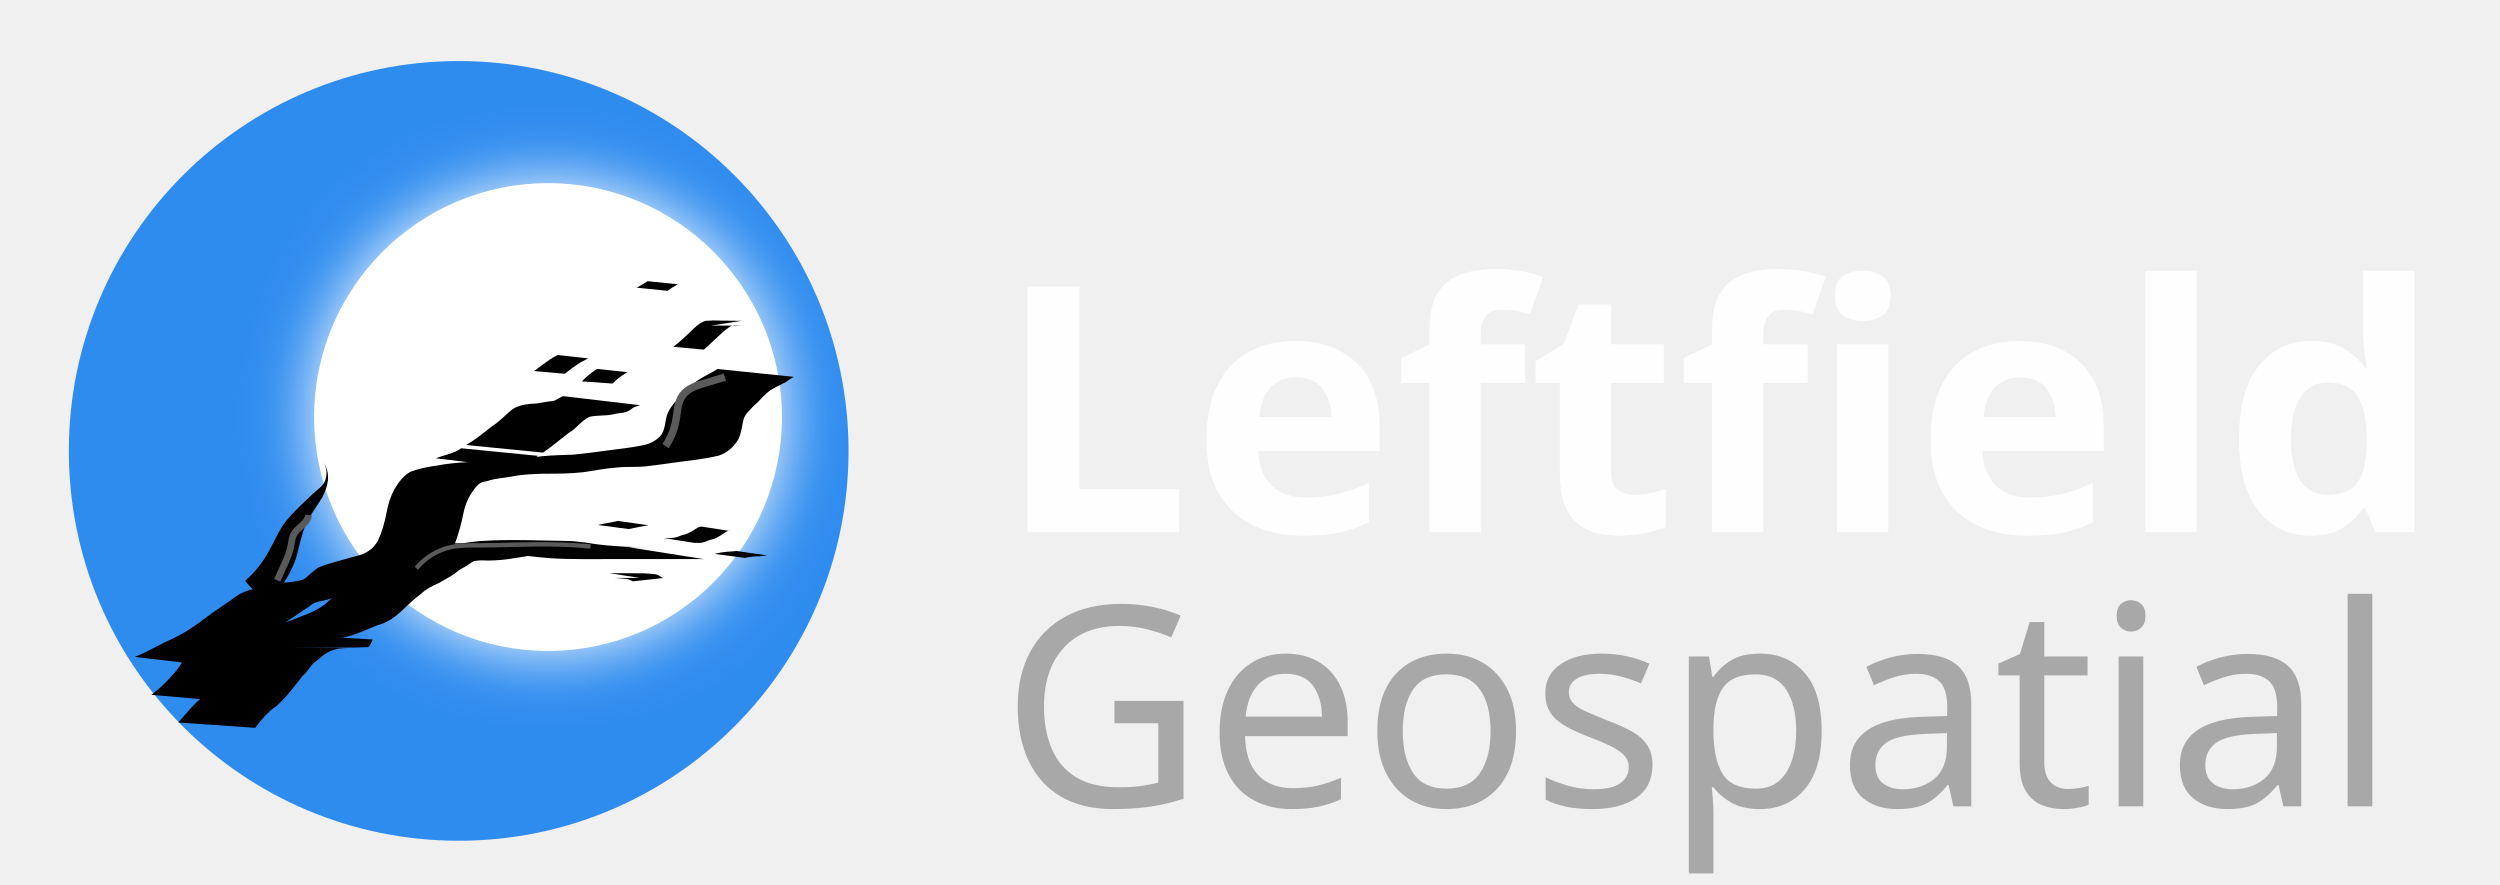
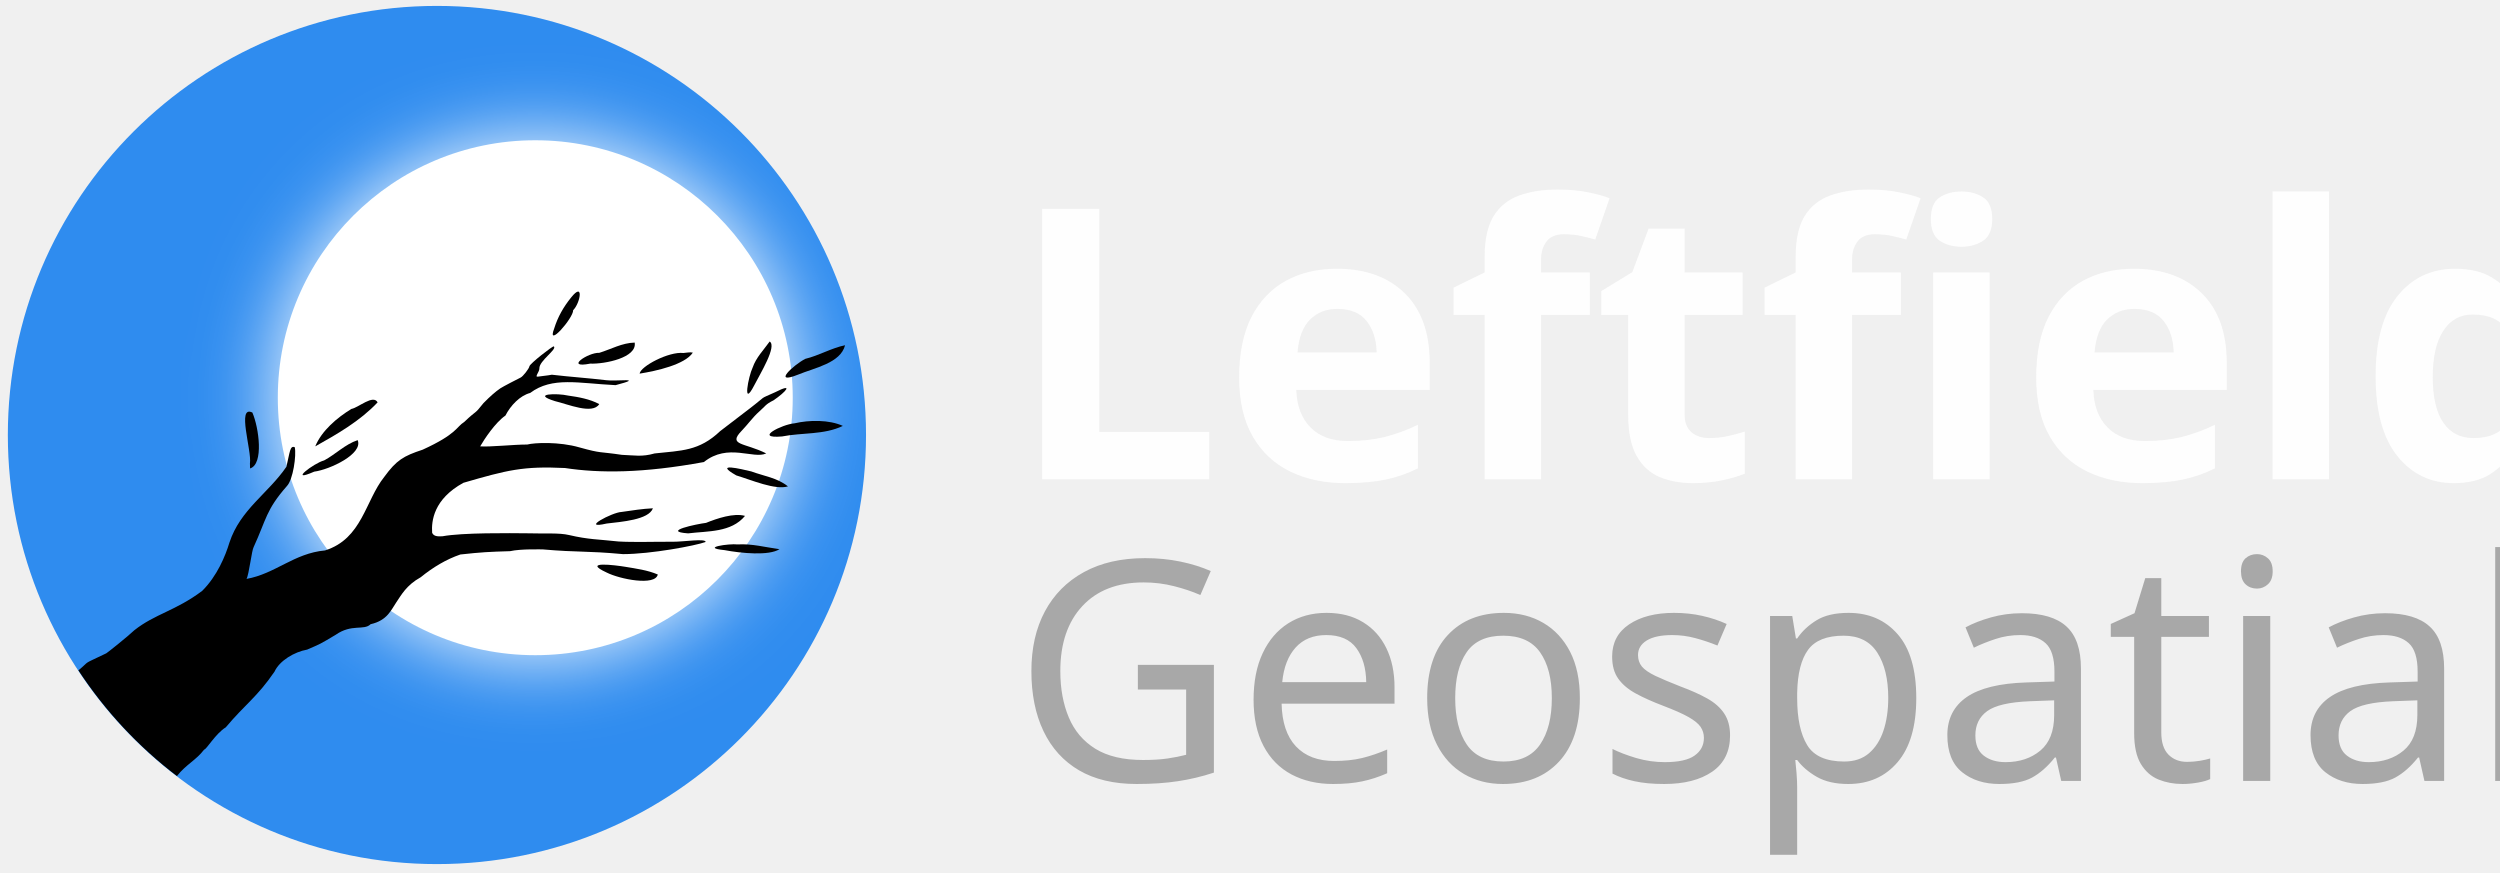
- <svg xmlns="http://www.w3.org/2000/svg" width="164mm" height="58mm" viewBox="0 0 164 58" version="1.1" id="svg37476">
+ <svg xmlns="http://www.w3.org/2000/svg" width="149mm" height="52mm" viewBox="0 0 149 52" version="1.1" id="svg37476">
  <defs id="defs37473">
    <rect x="240.456" y="31.67" width="472.702" height="174.771" id="rect62766" />
    <filter style="color-interpolation-filters:sRGB" id="filter48949" x="-0.164" y="-0.164" width="1.328" height="1.328">
      <feFlood flood-opacity="1" flood-color="rgb(255,255,255)" result="flood" id="feFlood48939" />
      <feComposite in="flood" in2="SourceGraphic" operator="in" result="composite1" id="feComposite48941" />
      <feGaussianBlur in="composite1" stdDeviation="4.1" result="blur" id="feGaussianBlur48943" />
      <feOffset dx="0" dy="0" result="offset" id="feOffset48945" />
      <feComposite in="SourceGraphic" in2="offset" operator="over" result="composite2" id="feComposite48947" />
    </filter>
    <rect x="240.456" y="31.67" width="281.51" height="83.28" id="rect62766-8" />
    <rect x="240.456" y="31.67" width="281.51" height="83.28" id="rect62766-4" />
    <rect x="240.456" y="31.67" width="453.934" height="139.582" id="rect62766-3" />
+     <filter style="color-interpolation-filters:sRGB" id="filter48949-4" x="-0.192" y="-0.192" width="1.384" height="1.384">
+       <feFlood flood-opacity="1" flood-color="rgb(255,255,255)" result="flood" id="feFlood48939-2" />
+       <feComposite in="flood" in2="SourceGraphic" operator="in" result="composite1" id="feComposite48941-8" />
+       <feGaussianBlur in="composite1" stdDeviation="4.8" result="blur" id="feGaussianBlur48943-6" />
+       <feOffset dx="0" dy="0" result="offset" id="feOffset48945-0" />
+       <feComposite in="SourceGraphic" in2="offset" operator="over" result="composite2" id="feComposite48947-9" />
+     </filter>
+     <filter style="color-interpolation-filters:sRGB" id="filter48949-0" x="-0.192" y="-0.192" width="1.384" height="1.384">
+       <feFlood flood-opacity="1" flood-color="rgb(255,255,255)" result="flood" id="feFlood48939-27" />
+       <feComposite in="flood" in2="SourceGraphic" operator="in" result="composite1" id="feComposite48941-0" />
+       <feGaussianBlur in="composite1" stdDeviation="4.8" result="blur" id="feGaussianBlur48943-0" />
+       <feOffset dx="0" dy="0" result="offset" id="feOffset48945-2" />
+       <feComposite in="SourceGraphic" in2="offset" operator="over" result="composite2" id="feComposite48947-8" />
+     </filter>
  </defs>
  <g id="layer1">
-     <circle style="fill:#2f8cef;fill-opacity:1;stroke:none;stroke-width:1.905;stroke-dasharray:none;stroke-opacity:0.996" id="path38012" cx="30.09" cy="29.579" r="25.574" />
-     <circle style="fill:#ffffff;fill-opacity:0.996;stroke:none;stroke-width:1.965;stroke-dasharray:none;stroke-opacity:1;filter:url(#filter48949)" id="path47820" cx="66.454" cy="50.141" r="30" transform="matrix(0.5114905,0,0,0.5114905,1.960136,1.711178)" />
-     <path style="fill:#000000;fill-opacity:1;stroke:none;stroke-width:1.005;stroke-dasharray:none;stroke-opacity:1" id="path49365" d="m 13.867,43.68 c 0.633,-0.295 1.225,-0.673 1.867,-0.949 0.595,-0.206 1.094,-0.57 1.625,-0.89 0.53,-0.396 1.06,-0.79 1.599,-1.174 0.454,-0.275 0.874,-0.6 1.327,-0.876 0.322,-0.342 0.796,-0.341 1.219,-0.458 0.646,-0.236 1.339,-0.318 2.021,-0.38 0.536,0.01 1.02,-0.09 1.441,-0.431 0.237,-0.33 0.529,-0.618 0.92,-0.738 0.84,-0.215 1.676,-0.444 2.511,-0.677 0.69,-0.211 1.121,-0.739 1.413,-1.37 0.261,-0.658 0.446,-1.344 0.583,-2.038 0.098,-0.489 0.266,-0.948 0.545,-1.362 0.299,-0.416 0.451,-0.715 0.993,-0.768 0.538,-0.194 1.112,-0.204 1.666,-0.314 0.694,-0.139 1.402,-0.161 2.107,-0.179 0.866,0.002 1.725,-0.006 2.585,-0.102 0.735,-0.117 1.459,-0.252 2.203,-0.306 0.695,-0.076 1.401,0.006 2.09,-0.103 0.715,-0.076 1.423,-0.195 2.137,-0.285 0.811,-0.09 1.619,-0.205 2.416,-0.386 0.573,-0.192 0.998,-0.564 1.301,-1.078 0.206,-0.421 0.232,-0.891 0.349,-1.339 0.123,-0.37 0.444,-0.599 0.687,-0.884 0.295,-0.217 0.5,-0.523 0.778,-0.759 0.368,-0.356 0.859,-0.531 1.302,-0.77 0.337,-0.244 0.164,-0.129 0.518,-0.344 0,0 -5.01,-0.512 -5.01,-0.512 v 0 c -0.351,0.219 -0.175,0.116 -0.528,0.308 -0.48,0.244 -0.942,0.519 -1.324,0.906 -0.262,0.269 -0.534,0.527 -0.79,0.802 -0.308,0.327 -0.582,0.688 -0.698,1.13 -0.093,0.392 -0.104,0.813 -0.33,1.159 -0.32,0.386 -0.743,0.609 -1.237,0.701 -0.792,0.161 -1.597,0.244 -2.398,0.349 -0.717,0.104 -1.435,0.189 -2.155,0.263 -0.688,0.022 -1.377,0.035 -2.063,0.105 -0.74,0.081 -1.467,0.243 -2.209,0.308 -0.854,0.068 -1.711,0.04 -2.567,0.074 -0.722,0.032 -1.44,0.098 -2.15,0.238 -0.576,0.077 -1.146,0.192 -1.692,0.398 -0.461,0.264 -0.753,0.666 -1.029,1.115 -0.267,0.482 -0.431,0.999 -0.527,1.541 -0.125,0.65 -0.301,1.296 -0.587,1.895 -0.308,0.524 -0.762,0.826 -1.357,0.963 -0.852,0.248 -1.724,0.441 -2.55,0.769 -0.339,0.233 -0.614,0.531 -0.941,0.771 -0.449,0.163 -0.909,0.18 -1.383,0.224 -0.693,0.099 -1.376,0.245 -2.047,0.447 -0.468,0.115 -0.871,0.313 -1.244,0.621 -0.432,0.305 -0.878,0.591 -1.309,0.898 -0.53,0.382 -1.04,0.794 -1.596,1.14 -0.514,0.326 -1.058,0.591 -1.616,0.835 -0.624,0.325 -1.237,0.671 -1.895,0.926 0,0 5.029,0.589 5.029,0.589 z" />
-     <path style="fill:#000000;fill-opacity:1;stroke:none;stroke-width:1.005;stroke-dasharray:none;stroke-opacity:1" id="path52797" d="m 14.969,46.023 c 0.55,-0.488 1.074,-1.009 1.534,-1.584 0.291,-0.303 0.424,-0.718 0.669,-1.053 0.091,-0.125 0.214,-0.223 0.315,-0.34 0.317,-0.281 0.76,-0.322 1.161,-0.413 0.084,-0.014 0.169,-0.02 0.251,-0.043 0.969,-0.269 -0.502,0.078 0.468,-0.155 0.269,-0.064 0.539,-0.091 0.809,-0.155 0.771,-0.104 1.528,-0.269 2.284,-0.451 0.811,-0.151 1.557,-0.519 2.317,-0.822 0.638,-0.162 1.154,-0.534 1.623,-0.981 0.379,-0.361 0.76,-0.738 1.187,-1.045 0.336,-0.324 0.766,-0.545 1.191,-0.731 0.457,-0.262 0.94,-0.498 1.335,-0.85 0.451,-0.224 0.839,-0.553 1.291,-0.774 0.586,-0.154 1.203,-0.165 1.806,-0.179 0.094,-0.001 0.188,-0.002 0.282,-0.003 -0.194,-0.002 0.772,10e-4 0.579,10e-4 -8.2,0.004 -5.876,-0.002 -4.145,0.002 2.489,0.786 4.295,-0.087 6.51,-0.197 1.73,-0.059 4.085,-0.076 -4.095,-0.005 -0.121,10e-4 0.241,0.016 0.361,0.025 0.263,0.021 0.525,0.046 0.788,0.069 0.85,0.1 1.697,0.209 2.551,0.275 0.688,0.05 1.378,0.058 2.068,0.063 2.339,0.005 4.679,-0.002 7.018,-5.11e-4 0.346,2.71e-4 0.691,4.04e-4 1.037,5.11e-4 0,0 -4.992,-0.79 -4.992,-0.79 v 0 c -0.341,4.09e-4 -0.681,0.001 -1.022,0.002 -0.321,10e-4 -0.642,0.002 -0.962,0.003 -0.122,1.33e-4 -0.487,2.71e-4 -0.365,2.71e-4 5.023,-7.2e-5 6.105,10e-4 4.261,-5.12e-4 -0.696,5.12e-4 -1.392,0.002 -2.087,-0.03 -0.853,-0.045 -1.706,-0.111 -2.547,-0.266 -0.37,-0.029 -0.758,-0.102 -1.128,-0.106 -1.953,-0.023 -3.917,-0.132 -5.869,0.007 -1.902,0.174 -5.102,0.896 3.455,0.163 -2.226,-0.012 -4.453,-0.06 -6.678,0.021 -0.631,0.044 -1.29,0.086 -1.848,0.413 -0.437,0.281 -0.891,0.537 -1.308,0.845 -0.423,0.276 -0.854,0.538 -1.312,0.752 -0.431,0.239 -0.845,0.492 -1.202,0.837 -0.401,0.349 -0.8,0.7 -1.185,1.067 -0.481,0.374 -1.005,0.63 -1.584,0.822 -0.744,0.32 -1.506,0.59 -2.303,0.743 -0.761,0.177 -1.533,0.288 -2.3,0.435 -0.523,0.095 -1.029,0.251 -1.545,0.377 -0.474,0.142 -0.896,0.302 -1.196,0.724 -0.355,0.443 -0.588,0.965 -0.959,1.396 -0.469,0.546 -0.979,1.059 -1.559,1.488 0,0 5.042,0.443 5.042,0.443 z" />
-     <path style="fill:#000000;fill-opacity:1;stroke:none;stroke-width:1.005;stroke-dasharray:none;stroke-opacity:1" id="path52799" d="m 16.742,47.746 c 0.401,-0.535 0.831,-1.057 1.392,-1.429 0.663,-0.587 1.182,-1.299 1.724,-1.992 0.303,-0.231 0.463,-0.594 0.738,-0.849 0.007,-0.006 0.341,-0.258 0.344,-0.261 0.356,-0.342 0.743,-0.558 1.225,-0.657 0.441,-0.064 0.889,-0.054 1.333,-0.052 0.075,5.11e-4 0.299,0.002 0.225,0.002 -11.591,0.006 -0.816,0.013 0.431,-0.057 0.077,-0.004 0.282,-0.456 0.303,-0.5 0,0 -5.051,-0.31 -5.051,-0.31 v 0 c -0.039,0.03 -0.071,0.076 -0.118,0.091 -0.046,0.015 -0.194,-0.008 -0.146,-0.008 9.897,-0.03 2.695,0.016 -0.64,-0.003 -0.458,0.015 -0.921,0.038 -1.353,0.203 -0.467,0.206 -0.861,0.514 -1.245,0.849 -0.401,0.366 -0.708,0.819 -1.06,1.23 -0.493,0.692 -1.036,1.352 -1.729,1.857 -0.521,0.468 -0.962,1.009 -1.421,1.535 0,0 5.05,0.351 5.05,0.351 z" />
-     <path style="fill:#000000;fill-opacity:1;stroke:none;stroke-width:1.005;stroke-dasharray:none;stroke-opacity:1" id="path52801" d="m 35.622,29.689 c 0.585,-0.402 1.128,-0.859 1.69,-1.292 0.51,-0.282 0.807,-0.793 1.335,-1.044 0.514,-0.135 1.053,-0.054 1.567,-0.171 0.446,-0.129 0.834,-0.031 1.201,-0.346 0.161,-0.149 0.376,-0.173 0.569,-0.256 0,0 -5.047,-0.593 -5.047,-0.593 v 0 c -0.198,0.083 -0.372,0.203 -0.564,0.298 -0.388,0.054 -0.775,0.108 -1.161,0.18 -0.55,0.033 -1.124,0.067 -1.596,0.381 -0.447,0.353 -0.822,0.791 -1.31,1.095 -0.56,0.439 -1.11,0.892 -1.726,1.252 0,0 5.041,0.497 5.041,0.497 z" />
-     <path style="fill:#000000;fill-opacity:1;stroke:none;stroke-width:1.005;stroke-dasharray:none;stroke-opacity:1" id="path52803" d="m 30.258,29.407 c -0.497,0.36 -1.112,0.434 -1.666,0.655 0,0 5.01,0.619 5.01,0.619 v 0 c 0.599,-0.184 1.174,-0.428 1.697,-0.777 0,0 -5.041,-0.497 -5.041,-0.497 z" />
-     <path style="fill:#000000;fill-opacity:1;fill-rule:nonzero;stroke:none;stroke-width:0.135px;stroke-linecap:butt;stroke-linejoin:miter;stroke-opacity:1" d="m 16.756,38.866 c 0,0 0.68,0.758 0.68,0.758 0.659,-0.59 1.455,-1.563 1.957,-2.927 0.088,-0.277 0.154,-0.549 0.218,-0.818 0.059,-0.248 0.116,-0.489 0.186,-0.716 0.094,-0.353 0.237,-0.711 0.424,-1.082 0.272,-0.483 0.616,-0.965 0.923,-1.454 0.067,-0.14 0.131,-0.276 0.187,-0.419 0.06,-0.153 0.105,-0.298 0.133,-0.444 0.076,-0.279 0.069,-0.55 0.025,-0.777 -0.056,-0.292 -0.174,-0.522 -0.287,-0.691 0.115,0.172 0.206,0.413 0.214,0.699 0.006,0.224 -0.04,0.467 -0.158,0.689 -0.07,0.108 -0.158,0.207 -0.262,0.304 -0.097,0.09 -0.203,0.175 -0.319,0.265 -0.394,0.386 -0.841,0.767 -1.269,1.218 -0.331,0.322 -0.643,0.676 -0.906,1.074 -0.163,0.263 -0.303,0.534 -0.422,0.767 -0.138,0.271 -0.238,0.472 -0.357,0.68 -0.497,1 -1.158,1.682 -1.645,2.118 0,0 0.68,0.758 0.68,0.758 z" id="path52829" />
-     <path style="fill:#000000;fill-opacity:1;stroke:#5b5b5b;stroke-width:0.289;stroke-linecap:butt;stroke-linejoin:miter;stroke-dasharray:none;stroke-opacity:0.996" d="m 27.312,37.279 c 0.573,-0.701 1.39,-1.199 2.276,-1.388 0.613,-0.131 1.247,-0.116 1.873,-0.116 1.562,9.83e-4 3.124,-0.089 4.686,-0.066 0.866,0.013 1.731,0.06 2.593,0.141" id="path57131" />
-     <path style="fill:#000000;fill-opacity:1;stroke:#5b5b5b;stroke-width:0.494;stroke-linecap:butt;stroke-linejoin:miter;stroke-dasharray:none;stroke-opacity:0.996" d="m 43.662,29.262 c 0.347,-0.528 0.583,-1.128 0.69,-1.751 0.046,-0.269 0.068,-0.541 0.121,-0.809 0.053,-0.268 0.138,-0.534 0.297,-0.755 0.17,-0.237 0.417,-0.41 0.681,-0.536 0.264,-0.125 0.546,-0.206 0.826,-0.287 0.426,-0.124 0.851,-0.253 1.274,-0.386" id="path58799" />
-     <path style="fill:#000000;fill-opacity:1;stroke:#5b5b5b;stroke-width:0.442;stroke-linecap:butt;stroke-linejoin:miter;stroke-dasharray:none;stroke-opacity:0.996" d="m 18.184,38.072 c 0.107,-0.246 0.217,-0.491 0.329,-0.734 0.147,-0.317 0.298,-0.632 0.414,-0.961 0.074,-0.211 0.133,-0.427 0.172,-0.647 0.038,-0.213 0.058,-0.433 0.151,-0.629 0.107,-0.226 0.302,-0.395 0.488,-0.562 0.186,-0.167 0.375,-0.346 0.464,-0.579 0.022,-0.056 0.037,-0.115 0.046,-0.174" id="path59570" />
-     <path style="fill:#000000;fill-opacity:1;stroke:none;stroke-width:0.442;stroke-dasharray:none;stroke-opacity:1" id="path61143" d="m 37.059,24.518 c 0.314,-0.264 0.644,-0.502 0.986,-0.726 0.179,-0.096 0.358,-0.193 0.541,-0.283 0,0 -2.009,-0.219 -2.009,-0.219 v 0 c -0.178,0.099 -0.36,0.19 -0.527,0.306 -0.346,0.235 -0.674,0.493 -1.008,0.746 0,0 2.017,0.177 2.017,0.177 z" />
-     <path style="fill:#000000;fill-opacity:1;stroke:none;stroke-width:0.442;stroke-dasharray:none;stroke-opacity:1" id="path61401" d="m 40.19,25.16 c 0.248,-0.266 0.54,-0.491 0.851,-0.679 0.045,-0.021 0.09,-0.043 0.135,-0.064 0,0 -2.003,-0.216 -2.003,-0.216 v 0 c -0.044,0.027 -0.089,0.054 -0.133,0.081 -0.312,0.218 -0.61,0.458 -0.869,0.738 0,0 2.02,0.141 2.02,0.141 z" />
-     <path style="fill:#000000;fill-opacity:1;stroke:none;stroke-width:0.442;stroke-dasharray:none;stroke-opacity:1" id="path61403" d="m 46.175,22.938 c 0.448,-0.404 0.877,-0.829 1.33,-1.229 0.182,-0.119 0.347,-0.304 0.564,-0.361 0.064,-0.017 0.176,-0.007 0.24,-0.004 0.749,0.04 0.204,0.008 -1.64,0.01 0,0 1.983,-0.308 1.983,-0.308 v 0 c -2.234,-0.009 -1.454,-0.048 -2.341,2.7e-4 -0.316,0.07 -0.558,0.286 -0.794,0.497 -0.437,0.416 -0.863,0.851 -1.352,1.207 0,0 2.01,0.187 2.01,0.187 z" />
-     <path style="fill:#000000;fill-opacity:1;stroke:none;stroke-width:0.442;stroke-dasharray:none;stroke-opacity:1" id="path61405" d="m 41.234,34.706 c 0.339,-0.077 0.682,-0.126 1.022,-0.202 0.188,-0.037 0.095,-0.021 0.278,-0.049 0,0 -1.999,-0.28 -1.999,-0.28 v 0 c -0.18,0.036 -0.089,0.017 -0.274,0.058 -0.343,0.074 -0.691,0.119 -1.032,0.206 0,0 2.006,0.267 2.006,0.267 z" />
-     <path style="fill:#000000;fill-opacity:1;stroke:none;stroke-width:0.442;stroke-dasharray:none;stroke-opacity:1" id="path62030" d="m 45.531,35.612 c 0.18,-0.01 0.362,0.017 0.54,-0.018 0.034,-0.007 0.189,-0.055 0.227,-0.067 0.167,-0.055 0.265,-0.125 0.445,-0.147 0.237,-0.067 0.449,-0.198 0.651,-0.335 0.138,-0.073 0.272,-0.222 0.44,-0.228 0.05,-0.002 0.099,0.021 0.148,0.031 0,0 -1.978,-0.307 -1.978,-0.307 v 0 c -0.053,0.013 -0.108,0.021 -0.16,0.04 -0.159,0.061 -0.287,0.184 -0.437,0.26 -0.212,0.118 -0.43,0.226 -0.672,0.267 -0.146,0.05 -0.281,0.127 -0.435,0.153 -0.253,0.052 -0.512,0.032 -0.769,0.033 0,0 1.999,0.317 1.999,0.317 z" />
-     <path style="fill:#000000;fill-opacity:1;stroke:none;stroke-width:0.442;stroke-dasharray:none;stroke-opacity:1" id="path62032" d="m 48.868,36.6 c 0.257,-0.062 0.52,-0.091 0.784,-0.107 0.227,0.007 0.446,-0.028 0.669,-0.059 0,0 -1.996,-0.288 -1.996,-0.288 v 0 c -0.219,0.03 -0.44,0.031 -0.66,0.05 -0.27,0.029 -0.538,0.072 -0.802,0.137 0,0 2.006,0.267 2.006,0.267 z" />
-     <path style="fill:#000000;fill-opacity:1;stroke:none;stroke-width:0.442;stroke-dasharray:none;stroke-opacity:1" id="path62034" d="m 41.967,37.913 c 0.049,-5.12e-4 0.097,-10e-4 0.146,-0.002 -0.601,10e-4 -1.202,-0.002 -1.803,0.004 -0.06,5.11e-4 0.12,0.007 0.18,0.011 0.153,0.011 0.306,0.024 0.459,0.036 0.208,-0.002 0.383,0.081 0.563,0.173 0,0 1.981,-0.213 1.981,-0.213 v 0 c -0.179,-0.105 -0.347,-0.24 -0.561,-0.26 -0.215,-0.013 -0.434,-0.046 -0.649,-0.049 -0.716,-0.009 -1.432,-0.01 -2.148,-0.015 -0.055,-4.09e-4 -0.111,-0.001 -0.166,-0.002 0,0 1.997,0.316 1.997,0.316 z" />
-     <path style="fill:#000000;fill-opacity:1;stroke:none;stroke-width:0.442;stroke-dasharray:none;stroke-opacity:1" id="path62036" d="m 43.79,19.078 c 0.208,-0.169 0.447,-0.292 0.675,-0.429 0,0 -1.976,-0.204 -1.976,-0.204 v 0 c -0.237,0.143 -0.472,0.287 -0.71,0.429 0,0 2.01,0.204 2.01,0.204 z" />
-     <text xml:space="preserve" transform="matrix(0.2645833,0,0,0.2645833,1.750575,6.20273)" id="text62764" style="font-style:normal;font-variant:normal;font-weight:bold;font-stretch:normal;font-size:85.333px;line-height:1.25;font-family:'Segoe UI';-inkscape-font-specification:'Segoe UI, Bold';font-variant-ligatures:normal;font-variant-caps:normal;font-variant-numeric:normal;font-variant-east-asian:normal;letter-spacing:0px;word-spacing:0px;white-space:pre;shape-inside:url(#rect62766);display:inline;fill:#fefefe;fill-opacity:0.996;stroke:none">
-       <tspan x="240.457" y="108.534" id="tspan144307">Leftfield</tspan>
+     <text xml:space="preserve" transform="matrix(0.2645833,0,0,0.2645833,-3.541092,-0.1472699)" id="text62764" style="font-style:normal;font-variant:normal;font-weight:bold;font-stretch:normal;font-size:85.333px;line-height:1.25;font-family:'Segoe UI';-inkscape-font-specification:'Segoe UI, Bold';font-variant-ligatures:normal;font-variant-caps:normal;font-variant-numeric:normal;font-variant-east-asian:normal;letter-spacing:0px;word-spacing:0px;white-space:pre;shape-inside:url(#rect62766);display:inline;fill:#fefefe;fill-opacity:0.996;stroke:none">
+       <tspan x="240.457" y="108.534" id="tspan13619">Leftfield</tspan>
    </text>
-     <text xml:space="preserve" transform="matrix(0.2645833,0,0,0.2645833,2.021161,27.99116)" id="text62764-3" style="font-style:normal;font-variant:normal;font-weight:normal;font-stretch:normal;font-size:69.333px;line-height:1.25;font-family:'Segoe UI';-inkscape-font-specification:'Segoe UI, Normal';font-variant-ligatures:normal;font-variant-caps:normal;font-variant-numeric:normal;font-variant-east-asian:normal;letter-spacing:0px;word-spacing:0px;white-space:pre;shape-inside:url(#rect62766-3);display:inline;fill:#a8a8a8;fill-opacity:0.996;stroke:none">
-       <tspan x="240.457" y="94.122" id="tspan144309">Geospatial</tspan>
+     <text xml:space="preserve" transform="matrix(0.2645833,0,0,0.2645833,-3.270505,21.64116)" id="text62764-3" style="font-style:normal;font-variant:normal;font-weight:normal;font-stretch:normal;font-size:69.333px;line-height:1.25;font-family:'Segoe UI';-inkscape-font-specification:'Segoe UI, Normal';font-variant-ligatures:normal;font-variant-caps:normal;font-variant-numeric:normal;font-variant-east-asian:normal;letter-spacing:0px;word-spacing:0px;white-space:pre;shape-inside:url(#rect62766-3);display:inline;fill:#a8a8a8;fill-opacity:0.996;stroke:none">
+       <tspan x="240.457" y="94.122" id="tspan13621">Geospatial</tspan>
    </text>
+     <circle id="path64657" style="fill:#000000;stroke:#000000;stroke-width:0.265" cx="61.468" cy="32.32" r="0" />
+     <circle id="path64659" style="fill:#000000;stroke:#000000;stroke-width:0.265" cx="29.503" cy="25.881" r="0" />
+     <circle style="fill:#2f8cef;fill-opacity:1;stroke:none;stroke-width:1.905;stroke-dasharray:none;stroke-opacity:0.996" id="path38012" cx="26.041" cy="25.926" r="25.574" />
+     <circle style="fill:#ffffff;fill-opacity:0.996;stroke:none;stroke-width:1.965;stroke-dasharray:none;stroke-opacity:1;filter:url(#filter48949-0)" id="path47820" cx="66.454" cy="50.141" r="30" transform="matrix(0.5114905,0,0,0.5114905,-2.088485,-1.942168)" />
+     <circle id="path64657-8" style="fill:#000000;stroke:#000000;stroke-width:0.265" cx="61.506" cy="32.56" r="0" />
+     <circle id="path64659-9" style="fill:#000000;stroke:#000000;stroke-width:0.265" cx="29.54" cy="26.12" r="0" />
+     <g id="path64675" transform="translate(-0.8736234,-0.2588993)" />
+     <path style="color:#000000;fill:#000000;stroke-width:1.33;-inkscape-stroke:none" d="m 44.856,21.91 c -0.245,0.501 -0.628,2.453 0.091,1.066 0.348,-0.683 1.377,-2.346 0.925,-2.622 -0.359,0.506 -0.811,0.956 -1.016,1.557 z" id="path13191" />
+     <path style="color:#000000;fill:#000000;stroke-width:1.33;-inkscape-stroke:none" d="m 47.349,25.23 c -0.736,0.062 -2.468,0.931 -0.742,0.783 1.201,-0.238 2.509,-0.088 3.626,-0.629 -0.808,-0.374 -2.004,-0.359 -2.885,-0.153 z" id="path13189" />
+     <path style="color:#000000;fill:#000000;stroke-width:1.33;-inkscape-stroke:none" d="m 44.78,28.098 c -0.606,-0.143 -2.296,-0.558 -0.895,0.237 0.928,0.282 2.312,0.884 3.077,0.654 -0.638,-0.515 -1.438,-0.614 -2.183,-0.891 z" id="path13187" />
+     <path style="color:#000000;fill:#000000;stroke-width:1.33;-inkscape-stroke:none" d="m 37.273,33.782 c -0.598,-0.099 -2.634,-0.36 -1.116,0.341 0.791,0.401 2.899,0.815 3.047,0.117 -0.615,-0.263 -1.278,-0.347 -1.931,-0.458 z" id="path13185" />
+     <path style="color:#000000;fill:#000000;stroke-width:1.33;-inkscape-stroke:none" d="m 43.967,32.448 c -0.525,-0.062 -2.261,0.195 -0.783,0.34 0.995,0.188 2.648,0.348 3.274,-0.057 -0.832,-0.111 -1.643,-0.336 -2.492,-0.283 z" id="path13183" />
+     <path style="color:#000000;fill:#000000;stroke-width:1.33;-inkscape-stroke:none" d="m 42.081,31.163 c -0.556,0.07 -2.689,0.509 -1.07,0.626 1.171,-0.146 2.565,-0.041 3.392,-1.042 -0.664,-0.189 -1.668,0.151 -2.322,0.416 z" id="path13181" />
+     <path style="color:#000000;fill:#000000;stroke-width:1.33;-inkscape-stroke:none" d="m 37.047,30.512 c -0.555,0.018 -2.517,1.065 -0.887,0.69 0.871,-0.104 2.507,-0.218 2.754,-0.908 -0.626,0.028 -1.249,0.13 -1.867,0.218 z" id="path13179" />
+     <path style="color:#000000;fill:#000000;stroke-width:1.33;-inkscape-stroke:none" d="m 42.922,25.695 c -1.262,1.2 -2.317,1.156 -3.907,1.33 -0.761,0.217 -1.19,0.111 -1.95,0.084 -1.4,-0.209 -1.169,-0.065 -2.531,-0.444 -1.214,-0.351 -2.672,-0.284 -3.111,-0.171 -0.767,-0.004 -2.244,0.155 -2.804,0.109 0.236,-0.417 0.908,-1.43 1.504,-1.834 0.306,-0.601 0.866,-1.19 1.475,-1.349 1.318,-0.988 2.887,-0.572 5.092,-0.465 1.814,-0.477 0.009,-0.209 -0.558,-0.295 -1.114,-0.131 -2.129,-0.196 -3.243,-0.327 -0.263,0.054 -0.618,0.079 -0.833,0.115 -0.215,0.035 0.101,-0.292 0.091,-0.488 -0.023,-0.456 1.083,-1.149 0.859,-1.315 -0.056,-0.042 -1.429,1.029 -1.453,1.187 -0.022,0.145 -0.384,0.603 -0.521,0.669 -0.137,0.066 -1.07,0.546 -1.215,0.646 -0.146,0.1 -0.298,0.219 -0.463,0.364 -0.165,0.145 -0.343,0.314 -0.538,0.514 -0.595,0.747 -0.31,0.328 -1.154,1.128 -0.474,0.294 -0.413,0.707 -2.471,1.648 -1.151,0.38 -1.557,0.622 -2.287,1.619 -1.14,1.425 -1.315,3.69 -3.533,4.386 -1.846,0.167 -2.962,1.392 -4.679,1.697 0.145,-0.238 0.314,-1.72 0.426,-1.899 0.765,-1.663 0.721,-2.198 1.978,-3.631 0.376,-0.387 0.575,-1.847 0.473,-2.317 -0.289,-0.126 -0.291,0.292 -0.499,1.163 -1.093,1.598 -2.747,2.546 -3.396,4.519 -0.241,0.801 -0.742,2.008 -1.626,2.88 -1.578,1.185 -2.812,1.372 -4.04,2.343 -0.371,0.356 -1.629,1.36 -1.673,1.376 -1.527,0.736 -0.879,0.362 -1.661,1.018 1.587,2.416 3.572,4.545 5.87,6.297 0.558,-0.703 1.142,-0.941 1.623,-1.577 0.129,0.009 0.68,-0.954 1.288,-1.325 1.175,-1.397 1.863,-1.795 2.905,-3.319 0.3,-0.653 1.176,-1.176 1.949,-1.316 0.829,-0.363 0.697,-0.284 1.699,-0.882 0.958,-0.67 1.683,-0.234 2.081,-0.631 1.008,-0.223 1.237,-0.88 1.531,-1.304 0.294,-0.424 0.586,-1.012 1.455,-1.495 0.725,-0.589 1.514,-1.065 2.361,-1.355 1.266,-0.139 1.701,-0.16 2.962,-0.198 0.657,-0.149 1.903,-0.099 1.932,-0.107 2.209,0.191 2.557,0.076 4.801,0.283 1.662,-0.001 4.325,-0.504 4.925,-0.724 0.011,-0.225 -1.303,-0.01 -1.954,-0.014 -1.079,-0.006 -2.323,0.039 -3.237,-0.015 -1.223,-0.134 -1.792,-0.114 -2.94,-0.383 -0.616,-0.144 -1.389,-0.073 -2.449,-0.105 -1.09,-0.011 -3.918,-0.044 -5.105,0.177 -0.183,-1.38e-4 -0.498,0.05 -0.615,-0.203 -0.052,-0.716 0.092,-2.012 1.862,-2.984 2.613,-0.759 3.553,-1.002 6.054,-0.881 2.06,0.314 4.634,0.314 8.28,-0.356 1.438,-1.153 2.94,-0.151 3.716,-0.514 -1.295,-0.652 -2.323,-0.467 -1.457,-1.358 0.346,-0.356 0.656,-0.8 1.035,-1.134 0.379,-0.334 0.373,-0.435 0.857,-0.673 0.731,-0.501 1.241,-1.067 0.098,-0.483 -1.041,0.472 -0.417,0.127 -1.529,0.979 z" id="path13177" />
+     <path style="color:#000000;fill:#000000;stroke-width:1.33;-inkscape-stroke:none" d="m 35.721,21.028 c -0.682,-0.029 -2.097,0.949 -0.544,0.644 0.875,0.034 2.805,-0.358 2.65,-1.254 -0.748,0.017 -1.411,0.395 -2.106,0.61 z" id="path13175" />
+     <path style="color:#000000;fill:#000000;stroke-width:1.33;-inkscape-stroke:none" d="m 33.032,19.573 c -0.482,1.244 1.152,-0.629 1.127,-1.084 0.435,-0.434 0.654,-1.734 -0.126,-0.751 -0.449,0.558 -0.789,1.15 -1.001,1.835 z" id="path13173" />
+     <path style="color:#000000;fill:#000000;stroke-width:1.33;-inkscape-stroke:none" d="m 40.737,21.039 c -0.879,-0.1 -2.569,0.798 -2.616,1.229 0.997,-0.157 2.703,-0.538 3.172,-1.252 -0.184,-0.043 -0.372,0.012 -0.556,0.022 z" id="path13171" />
+     <path style="color:#000000;fill:#000000;stroke-width:1.33;-inkscape-stroke:none" d="m 33.857,23.576 c -0.643,-0.15 -2.225,-0.117 -0.778,0.332 0.755,0.176 2.239,0.818 2.636,0.176 -0.568,-0.303 -1.225,-0.419 -1.858,-0.508 z" id="path13169" />
+     <path style="color:#000000;fill:#000000;stroke-width:1.33;-inkscape-stroke:none" d="m 19.312,27.442 c -0.618,0.164 -2.175,1.364 -0.584,0.668 0.922,-0.12 2.928,-1.058 2.589,-1.878 -0.754,0.252 -1.316,0.846 -2.004,1.211 z" id="path13167" />
+     <path style="color:#000000;fill:#000000;stroke-width:1.33;-inkscape-stroke:none" d="m 14.904,27.919 c 0.829,-0.256 0.524,-2.442 0.137,-3.331 -0.95,-0.47 -0.024,2.273 -0.145,3.036 l 0.008,0.296 z" id="path13165" />
+     <path style="color:#000000;fill:#000000;stroke-width:1.33;-inkscape-stroke:none" d="m 20.945,24.372 c -0.853,0.52 -1.774,1.298 -2.156,2.232 1.324,-0.741 2.666,-1.511 3.717,-2.623 -0.262,-0.492 -1.143,0.318 -1.561,0.391 z" id="path13163" />
+     <path style="color:#000000;fill:#000000;stroke-width:1.33;-inkscape-stroke:none" d="m 47.994,21.388 c -0.723,0.377 -1.993,1.562 -0.432,0.941 0.98,-0.406 2.536,-0.685 2.804,-1.753 -0.808,0.165 -1.557,0.615 -2.372,0.812 z" id="path1300-6-6" />
  </g>
</svg>
